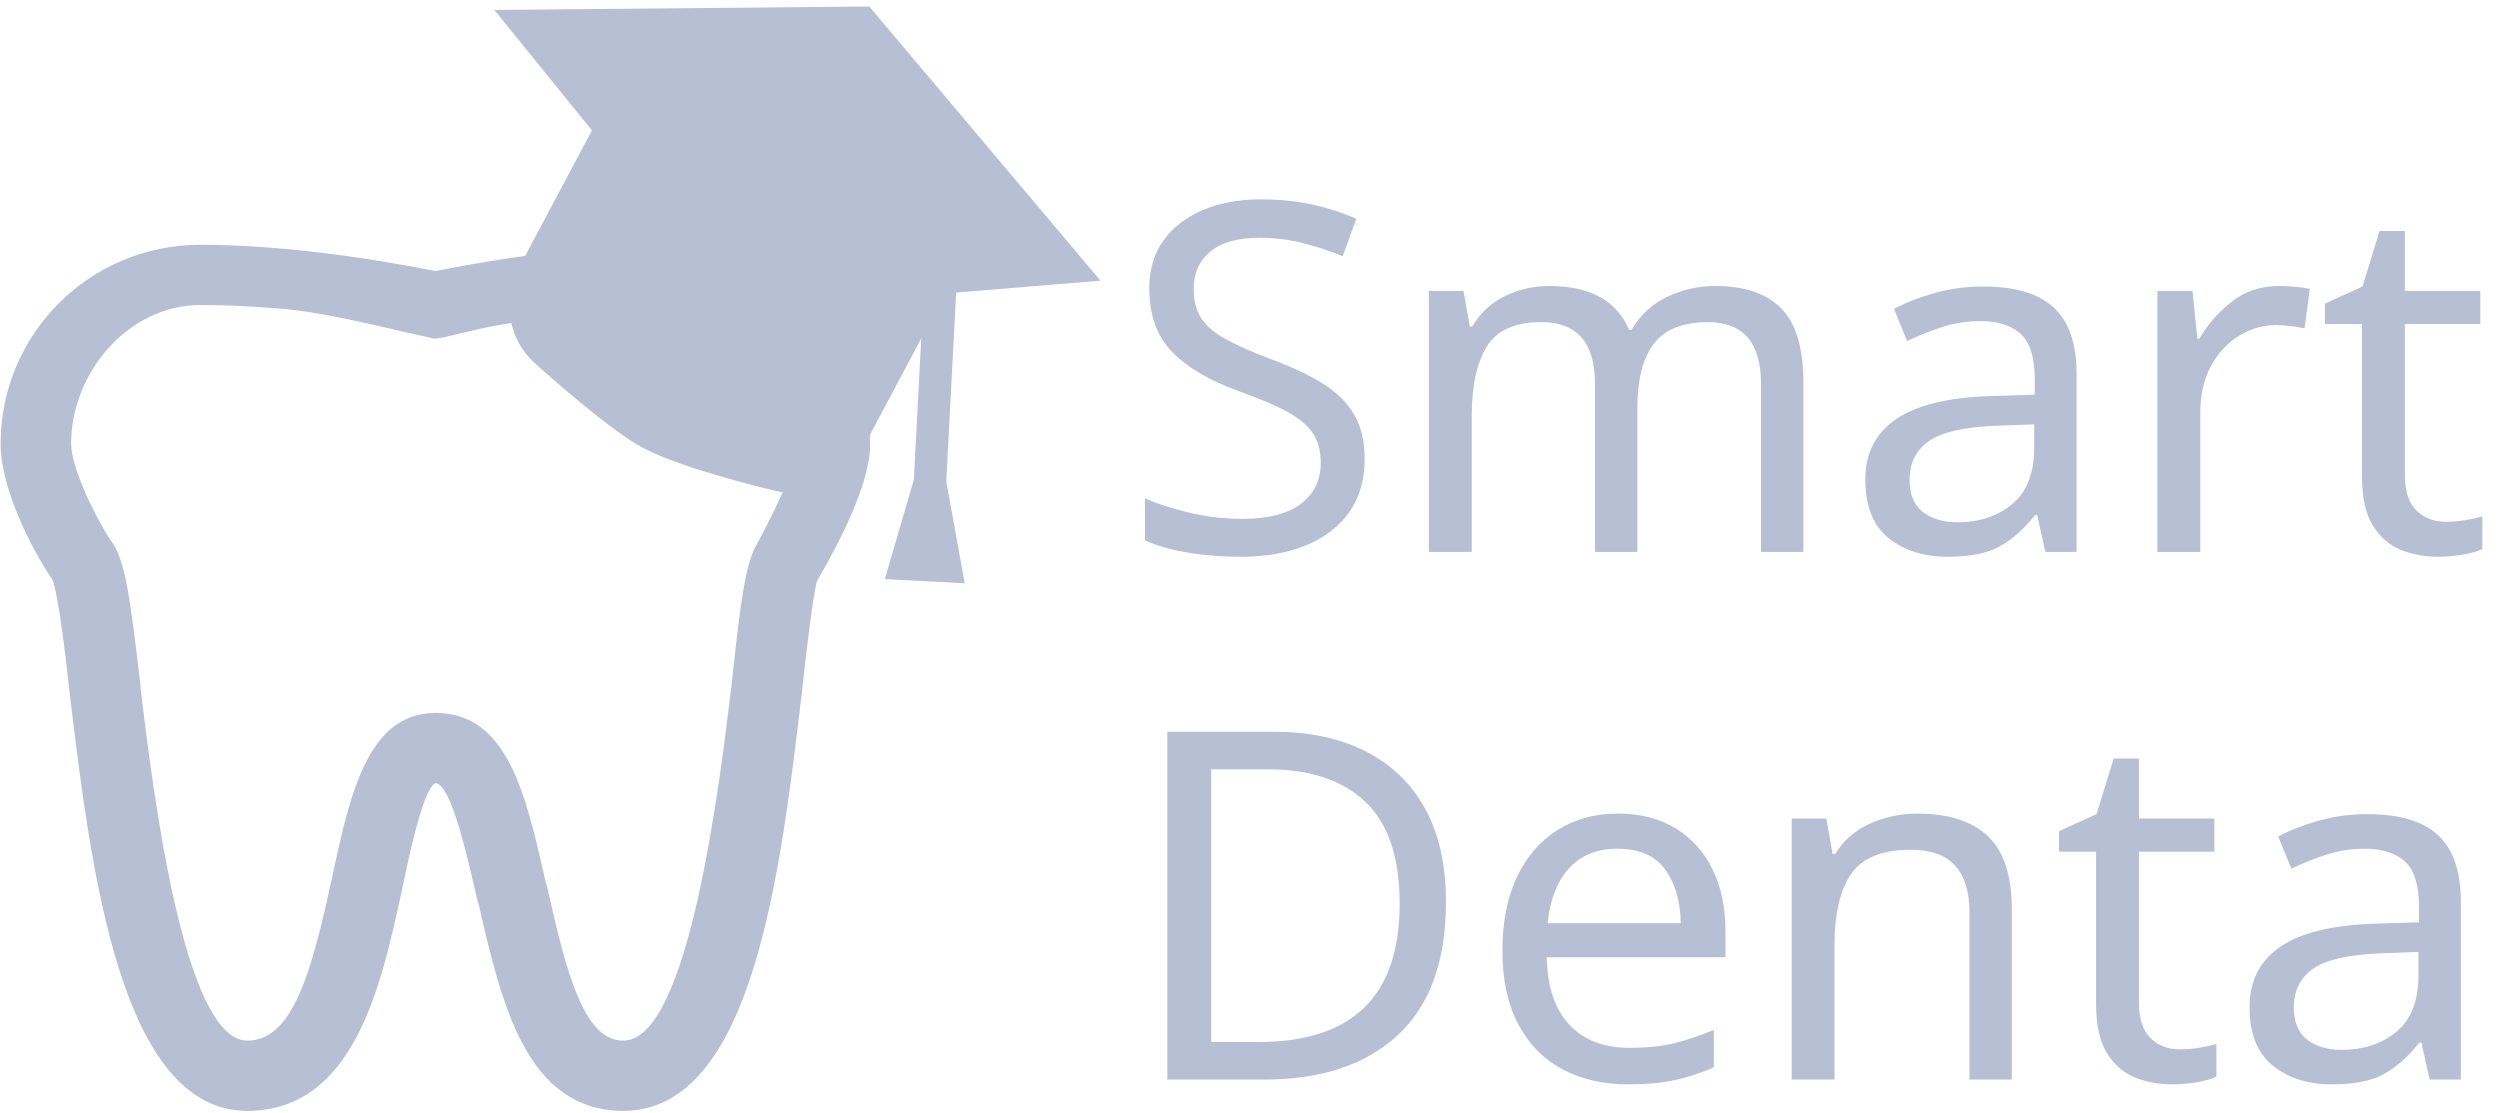
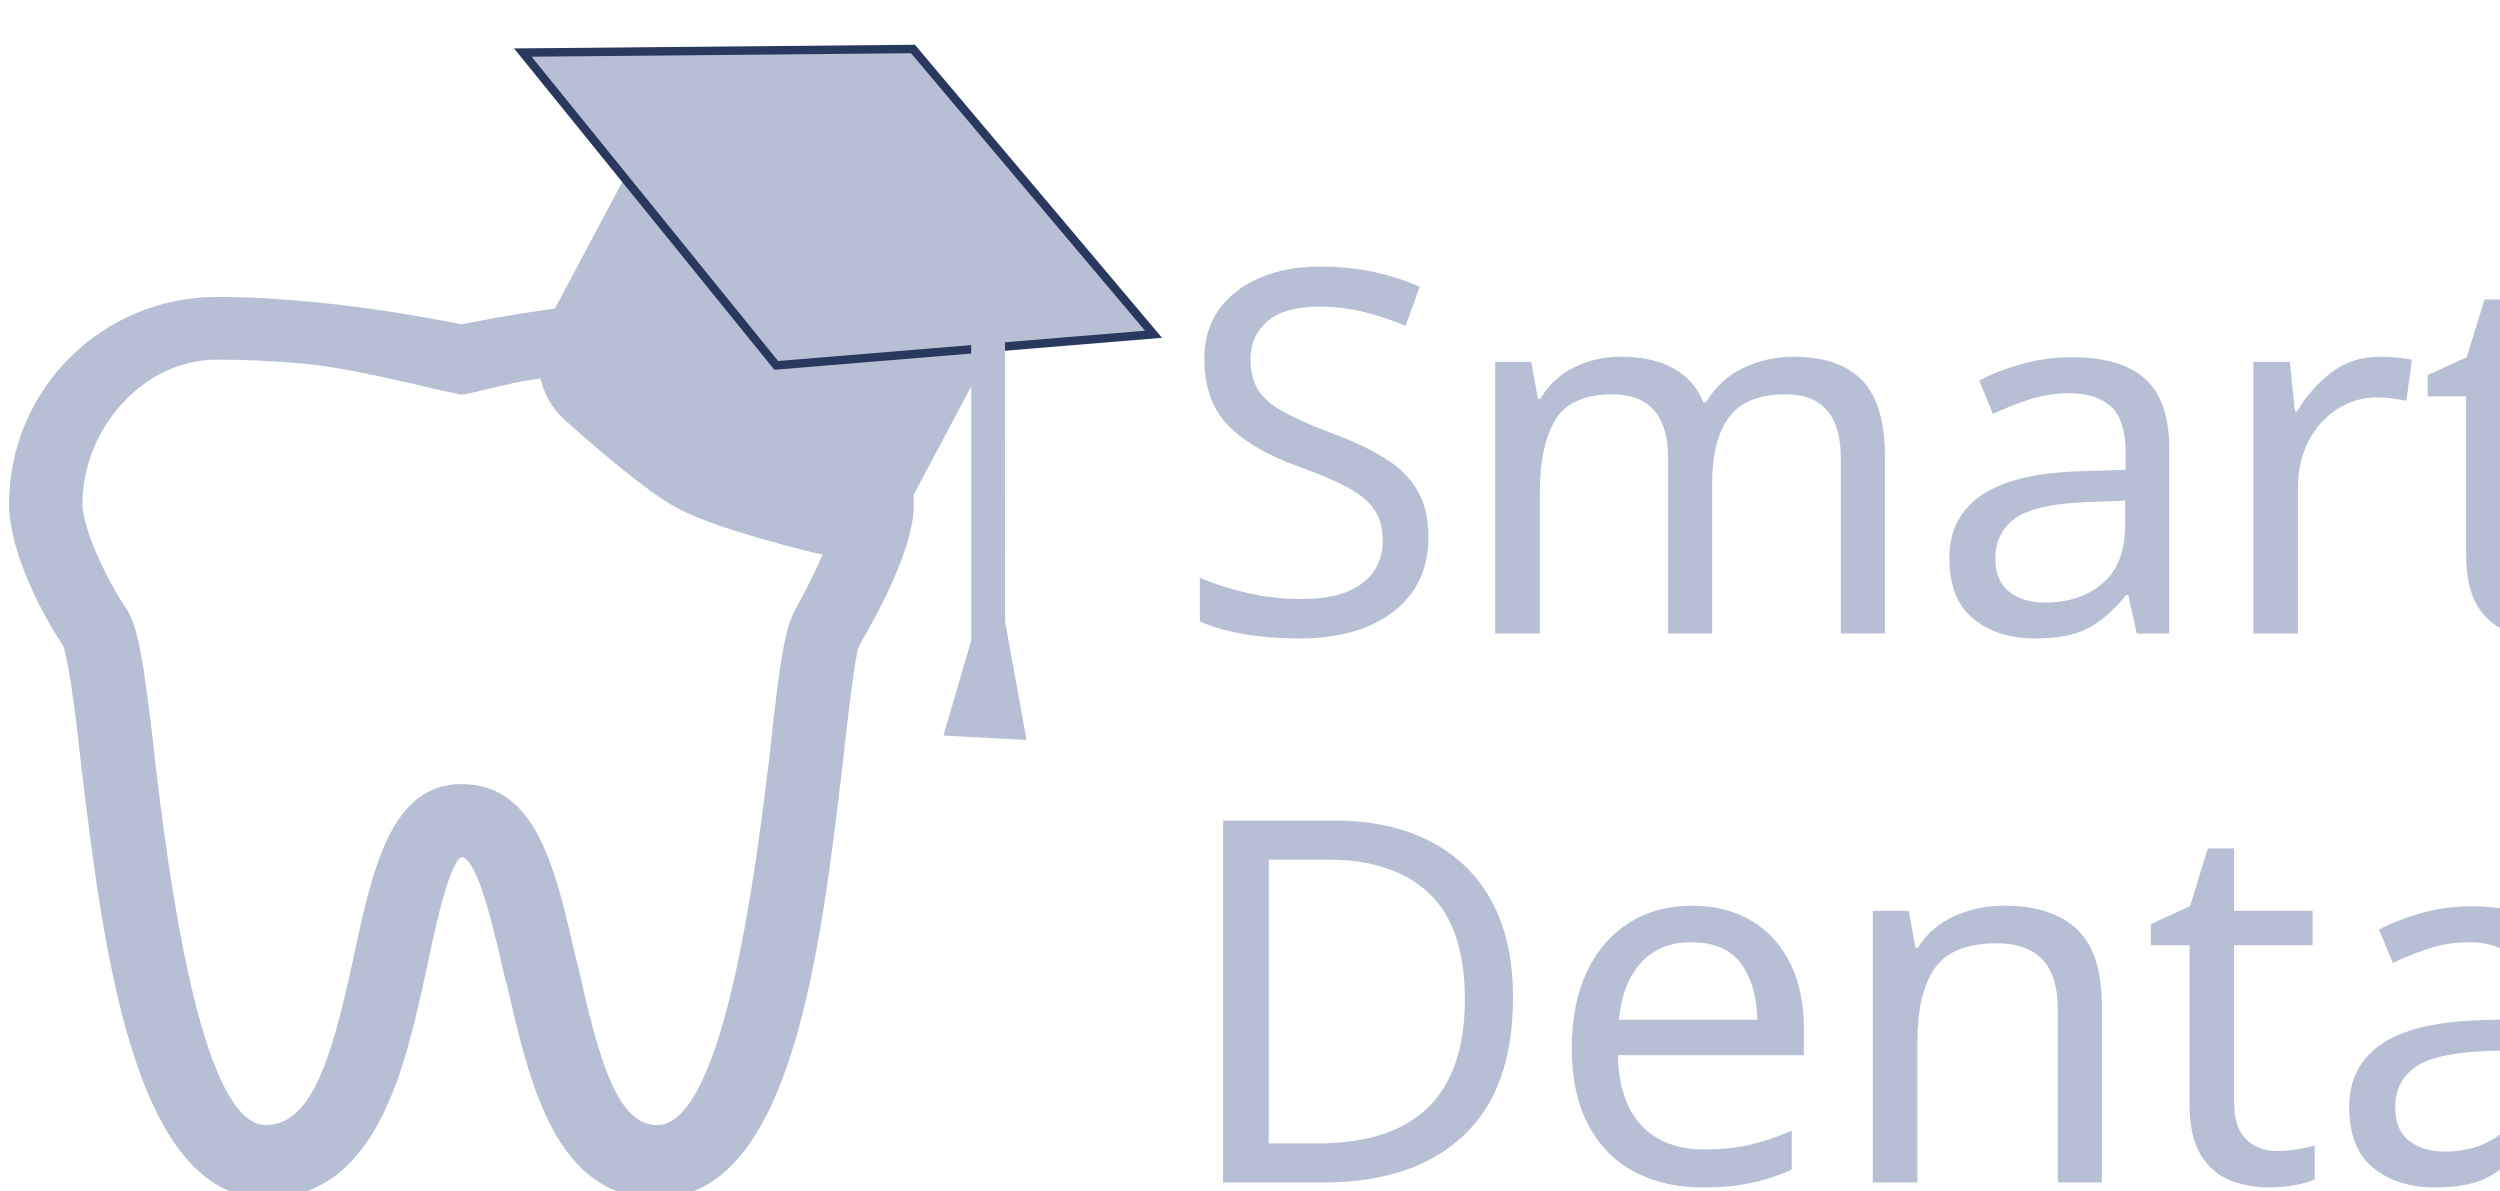
- <svg xmlns="http://www.w3.org/2000/svg" width="308px" height="137px" viewBox="0 0 308 137" version="1.1">
+ <svg xmlns="http://www.w3.org/2000/svg" width="296px" height="141px" viewBox="0 0 296 141" version="1.1">
  <defs />
  <g id="Page-1" stroke="none" stroke-width="1" fill="none" fill-rule="evenodd">
-     <g id="Desktop-HD" transform="translate(-1742, -171)">
-       <g id="smart-logo" transform="translate(1742, 168)">
-         <text id="Smart-" font-family="Microsoft Sans Serif" font-size="60" font-weight="normal" line-spacing="65" fill="#B7BFD4">
-           <tspan x="138" y="71">Smart </tspan>
-           <tspan x="138" y="136">Dental</tspan>
-         </text>
+     <g id="smart-logo">
+       <g transform="translate(1, 2)">
        <g id="smart-tooth">
          <g id="noun_244249_cc" transform="translate(0, 33.1579)" fill="#B7BFD4">
            <g id="Group">
-               <path d="M53.636,3.238 C44.951,1.507 34.239,0 24.685,0 C11.078,0 0.077,10.958 0.077,24.512 C0.077,30.135 3.985,37.633 6.446,41.238 C6.591,41.526 7.314,43.401 8.617,55.513 C11.223,77.141 14.842,106.7 30.475,106.7 C43.648,106.7 46.978,91.127 49.439,79.881 C50.162,76.42 52.044,67.048 53.636,66.327 C55.663,66.327 57.834,76.564 58.848,80.89 L58.992,81.323 C61.743,93.29 64.783,106.7 76.798,106.7 C92.866,106.7 96.195,76.853 98.801,55.08 C99.235,50.899 100.248,42.392 100.682,41.382 C100.682,41.238 107.196,30.856 107.196,24.656 C107.196,10.958 96.195,0 82.588,0 C73.034,0 62.322,1.507 53.636,3.238 Z M24.685,7.423 C28.084,7.423 30.427,7.559 33.998,7.817 C40.16,8.261 47.544,10.296 52.768,11.391 L53.347,11.535 C54.187,11.744 58.649,10.22 62.821,9.678 C65.078,9.385 69.082,7.897 72.992,7.712 C76.798,7.532 80.515,8.651 82.443,8.651 C91.273,8.651 98.366,15.717 98.366,24.512 C98.366,26.531 95.616,32.587 93.3,36.768 C91.852,39.219 91.273,43.545 90.115,54.359 C88.668,66.183 84.904,98.049 76.798,98.049 C72.021,98.049 69.849,90.118 67.388,79.016 L67.244,78.583 C64.783,67.769 62.611,57.676 53.636,57.676 C45.241,57.676 43.069,67.913 40.898,78.006 C38.437,89.397 36.121,98.049 30.475,98.049 C22.514,98.049 18.75,66.471 17.303,54.503 L17.303,54.215 C16,43.257 15.421,38.787 13.684,36.48 C11.657,33.452 8.762,27.396 8.762,24.512 C8.762,15.717 15.855,7.423 24.685,7.423 Z" id="Shape" />
+               <path d="M53.636,3.238 C44.951,1.507 34.239,7.10542736e-15 24.685,7.10542736e-15 C11.078,7.10542736e-15 0.077,10.958 0.077,24.512 C0.077,30.135 3.985,37.633 6.446,41.238 C6.591,41.526 7.314,43.401 8.617,55.513 C11.223,77.141 14.842,106.7 30.475,106.7 C43.648,106.7 46.978,91.127 49.439,79.881 C50.162,76.42 52.044,67.048 53.636,66.327 C55.663,66.327 57.834,76.564 58.848,80.89 L58.992,81.323 C61.743,93.29 64.783,106.7 76.798,106.7 C92.866,106.7 96.195,76.853 98.801,55.08 C99.235,50.899 100.248,42.392 100.682,41.382 C100.682,41.238 107.196,30.856 107.196,24.656 C107.196,10.958 96.195,7.10542736e-15 82.588,7.10542736e-15 C73.034,7.10542736e-15 62.322,1.507 53.636,3.238 Z M24.685,7.423 C28.084,7.423 30.427,7.559 33.998,7.817 C40.16,8.261 47.544,10.296 52.768,11.391 L53.347,11.535 C54.187,11.744 58.649,10.22 62.821,9.678 C65.078,9.385 69.082,7.897 72.992,7.712 C76.798,7.532 80.515,8.651 82.443,8.651 C91.273,8.651 98.366,15.717 98.366,24.512 C98.366,26.531 95.616,32.587 93.3,36.768 C91.852,39.219 91.273,43.545 90.115,54.359 C88.668,66.183 84.904,98.049 76.798,98.049 C72.021,98.049 69.849,90.118 67.388,79.016 L67.244,78.583 C64.783,67.769 62.611,57.676 53.636,57.676 C45.241,57.676 43.069,67.913 40.898,78.006 C38.437,89.397 36.121,98.049 30.475,98.049 C22.514,98.049 18.75,66.471 17.303,54.503 L17.303,54.215 C16,43.257 15.421,38.787 13.684,36.48 C11.657,33.452 8.762,27.396 8.762,24.512 C8.762,15.717 15.855,7.423 24.685,7.423 Z" id="Shape" />
            </g>
          </g>
-           <g id="Group" transform="translate(97.33929, 38.07017) rotate(-357) translate(-97.33929, -38.07017) translate(59.14286, 2.45614)">
+           <g id="Group" transform="translate(97.36056, 43.46465) rotate(-357) translate(-97.36056, -43.46465) translate(58.86056, 2.464647)">
            <path d="M17.19,15.645 C18.358,13.14 21.331,12.054 23.843,13.225 L52.699,26.681 C55.205,27.85 56.288,30.832 55.121,33.333 L45.225,54.556 C44.057,57.061 40.912,58.667 38.203,58.118 C38.203,58.118 27.114,56.113 22.428,53.928 C18.188,51.951 9.094,44.514 9.094,44.514 C6.931,42.796 6.127,39.369 7.293,36.869 L17.19,15.645 Z" id="Rectangle-1" stroke="#B7BFD4" stroke-width="6" fill="#B7BFD4" />
-             <path d="M0.039,3.721 L46.144,0.88 L76.358,33.119 L31.938,39.138 L0.039,3.721 Z" id="Rectangle-2" fill="#B7BFD4" />
-             <path d="M43.125,15.965 L56.679,31.93 L56.679,45.439 L56.679,65.088" id="Path-3" stroke="#B7BFD4" stroke-width="4" />
-             <polygon id="Triangle-7" fill="#B7BFD4" points="56.679 50.351 61.607 71.228 51.75 71.228 " />
+             <path d="M0.039,3.721 L46.144,0.88 L76.358,33.119 L31.938,39.138 L0.039,3.721 Z" id="Rectangle-2" stroke="#29385E" fill="#B7BFD4" />
+             <path d="M43.125,15.965 L56.679,31.93 L58.764,71.517" id="Path-3" stroke="#B7BFD4" stroke-width="4" />
+             <polygon id="Triangle-7" fill="#B7BFD4" points="58.929 61 63.857 81.877 54 81.877 " />
          </g>
        </g>
+         <text id="Smart-" font-family="Oswald" font-size="60" font-weight="normal" line-spacing="65" fill="#B7BFD4">
+           <tspan x="138" y="73">Smart </tspan>
+           <tspan x="138" y="138">Dental</tspan>
+         </text>
      </g>
    </g>
  </g>
</svg>
